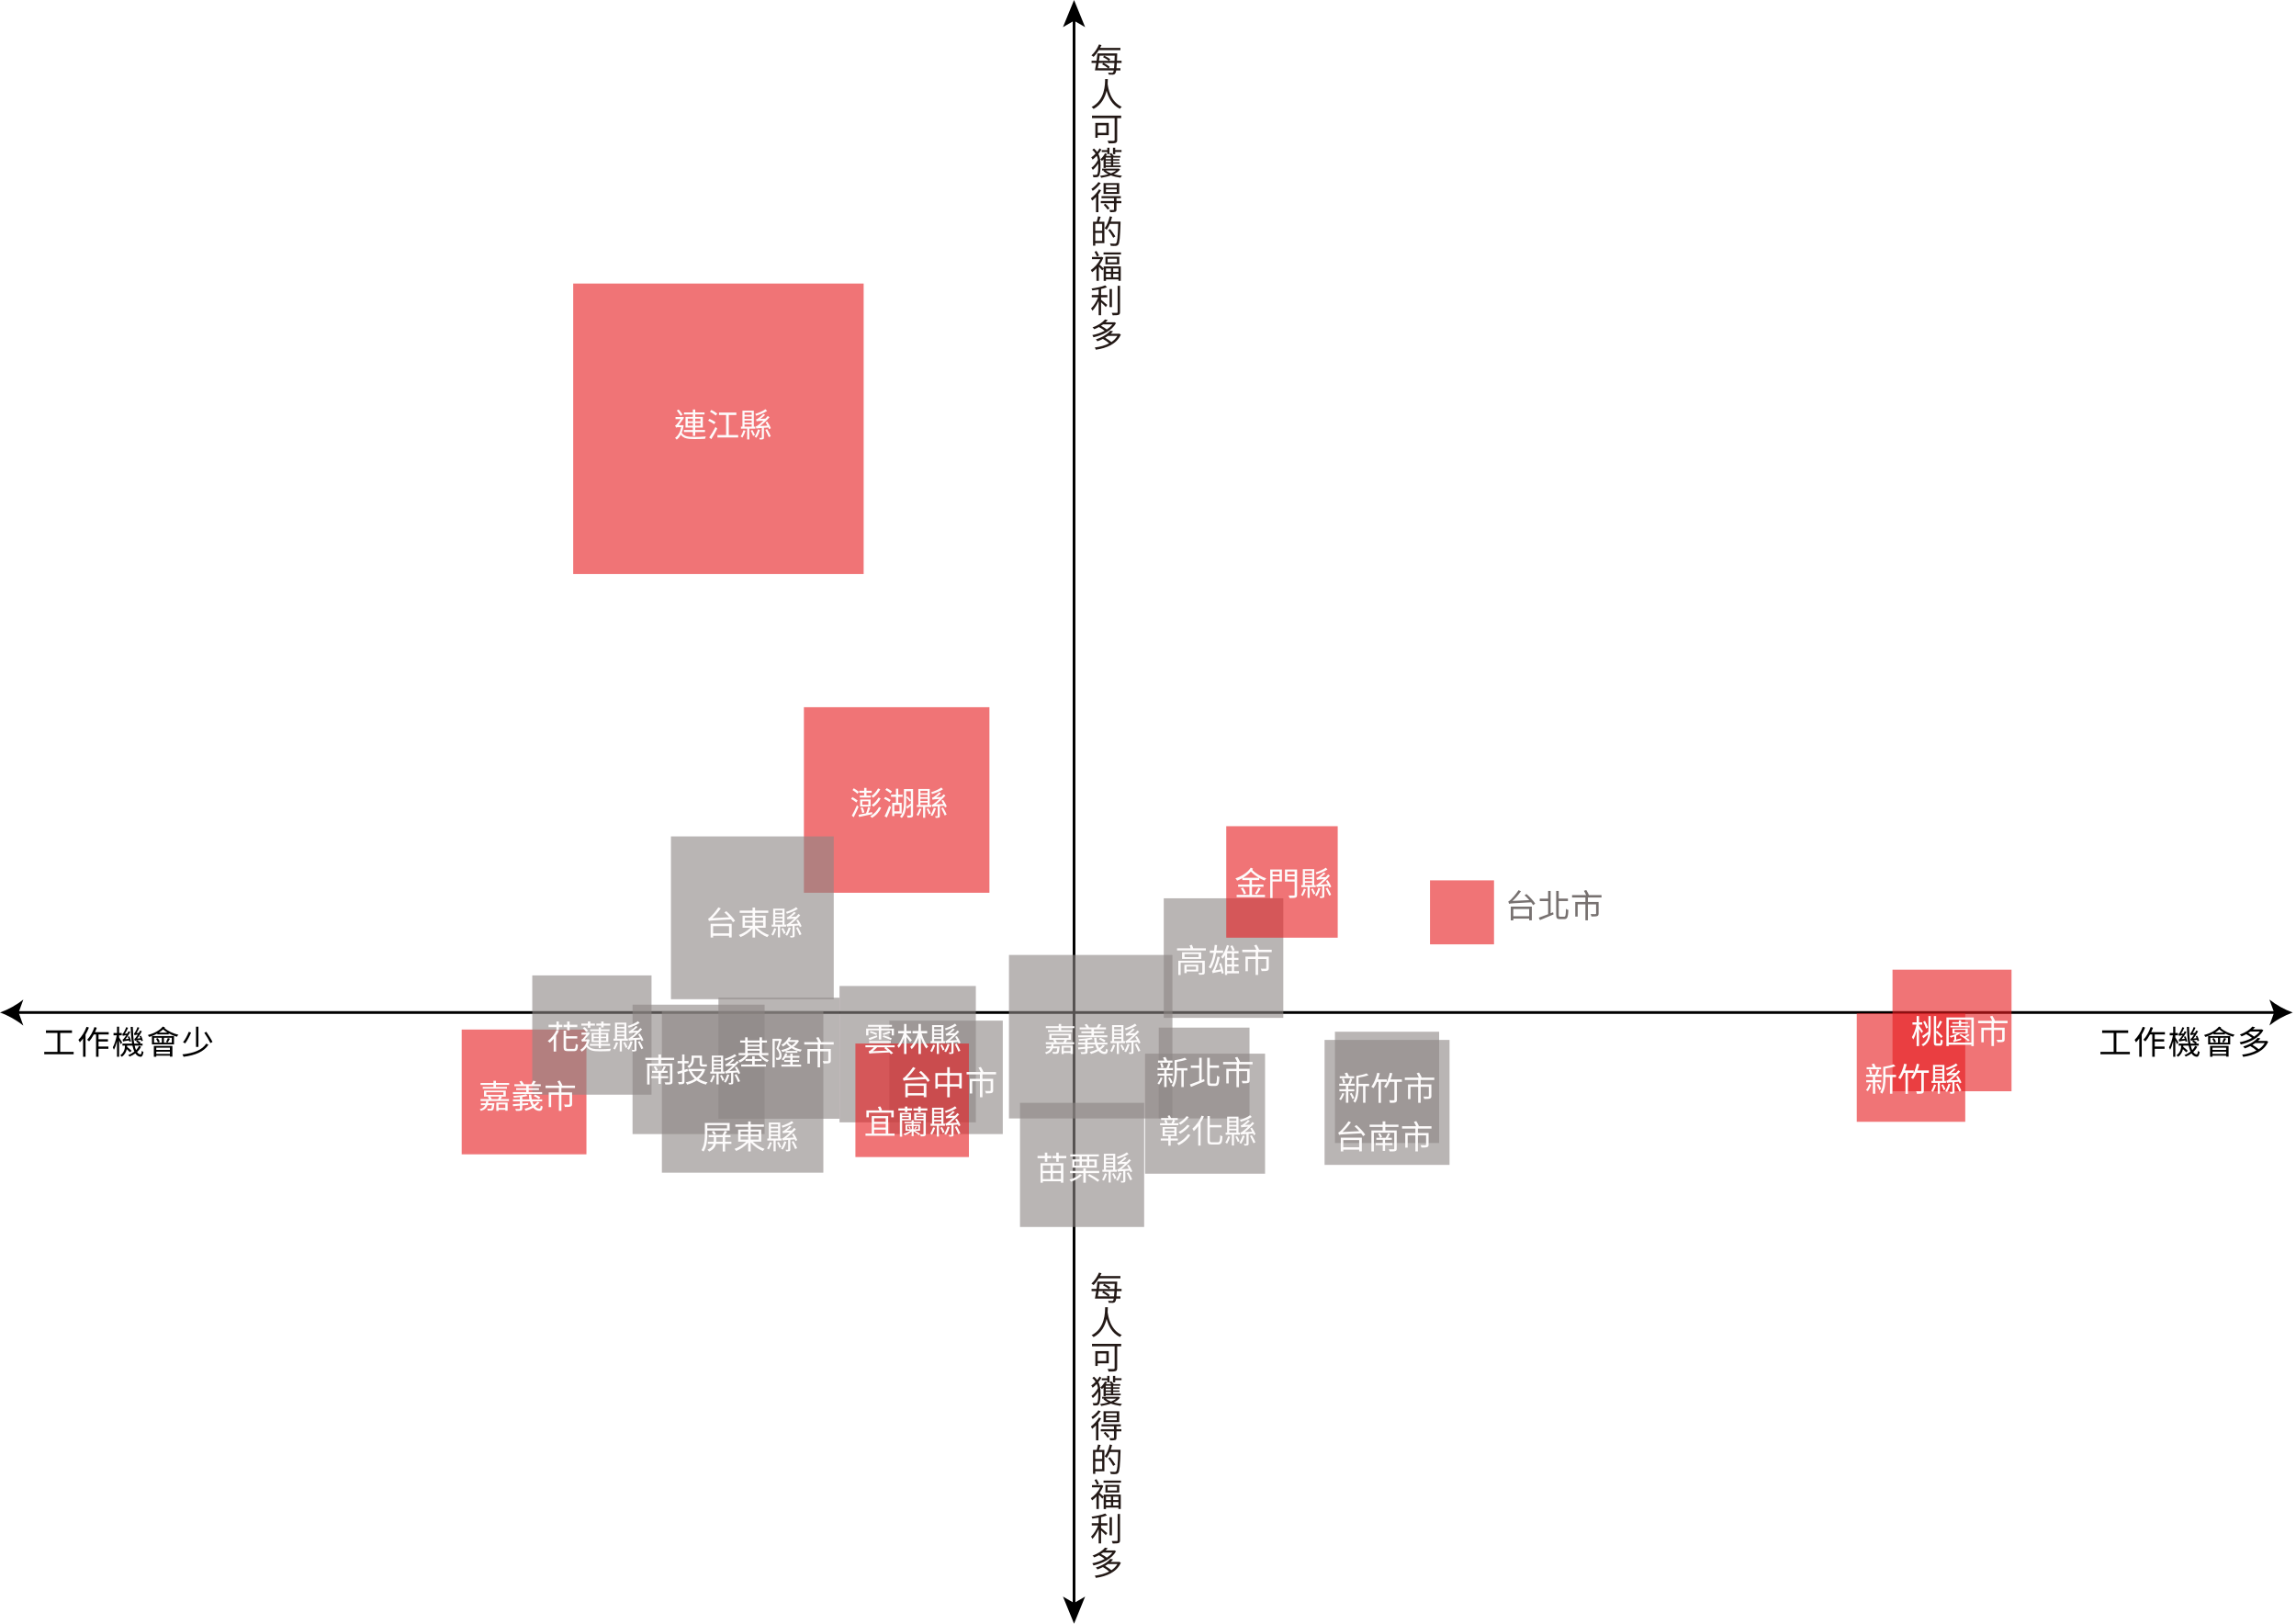
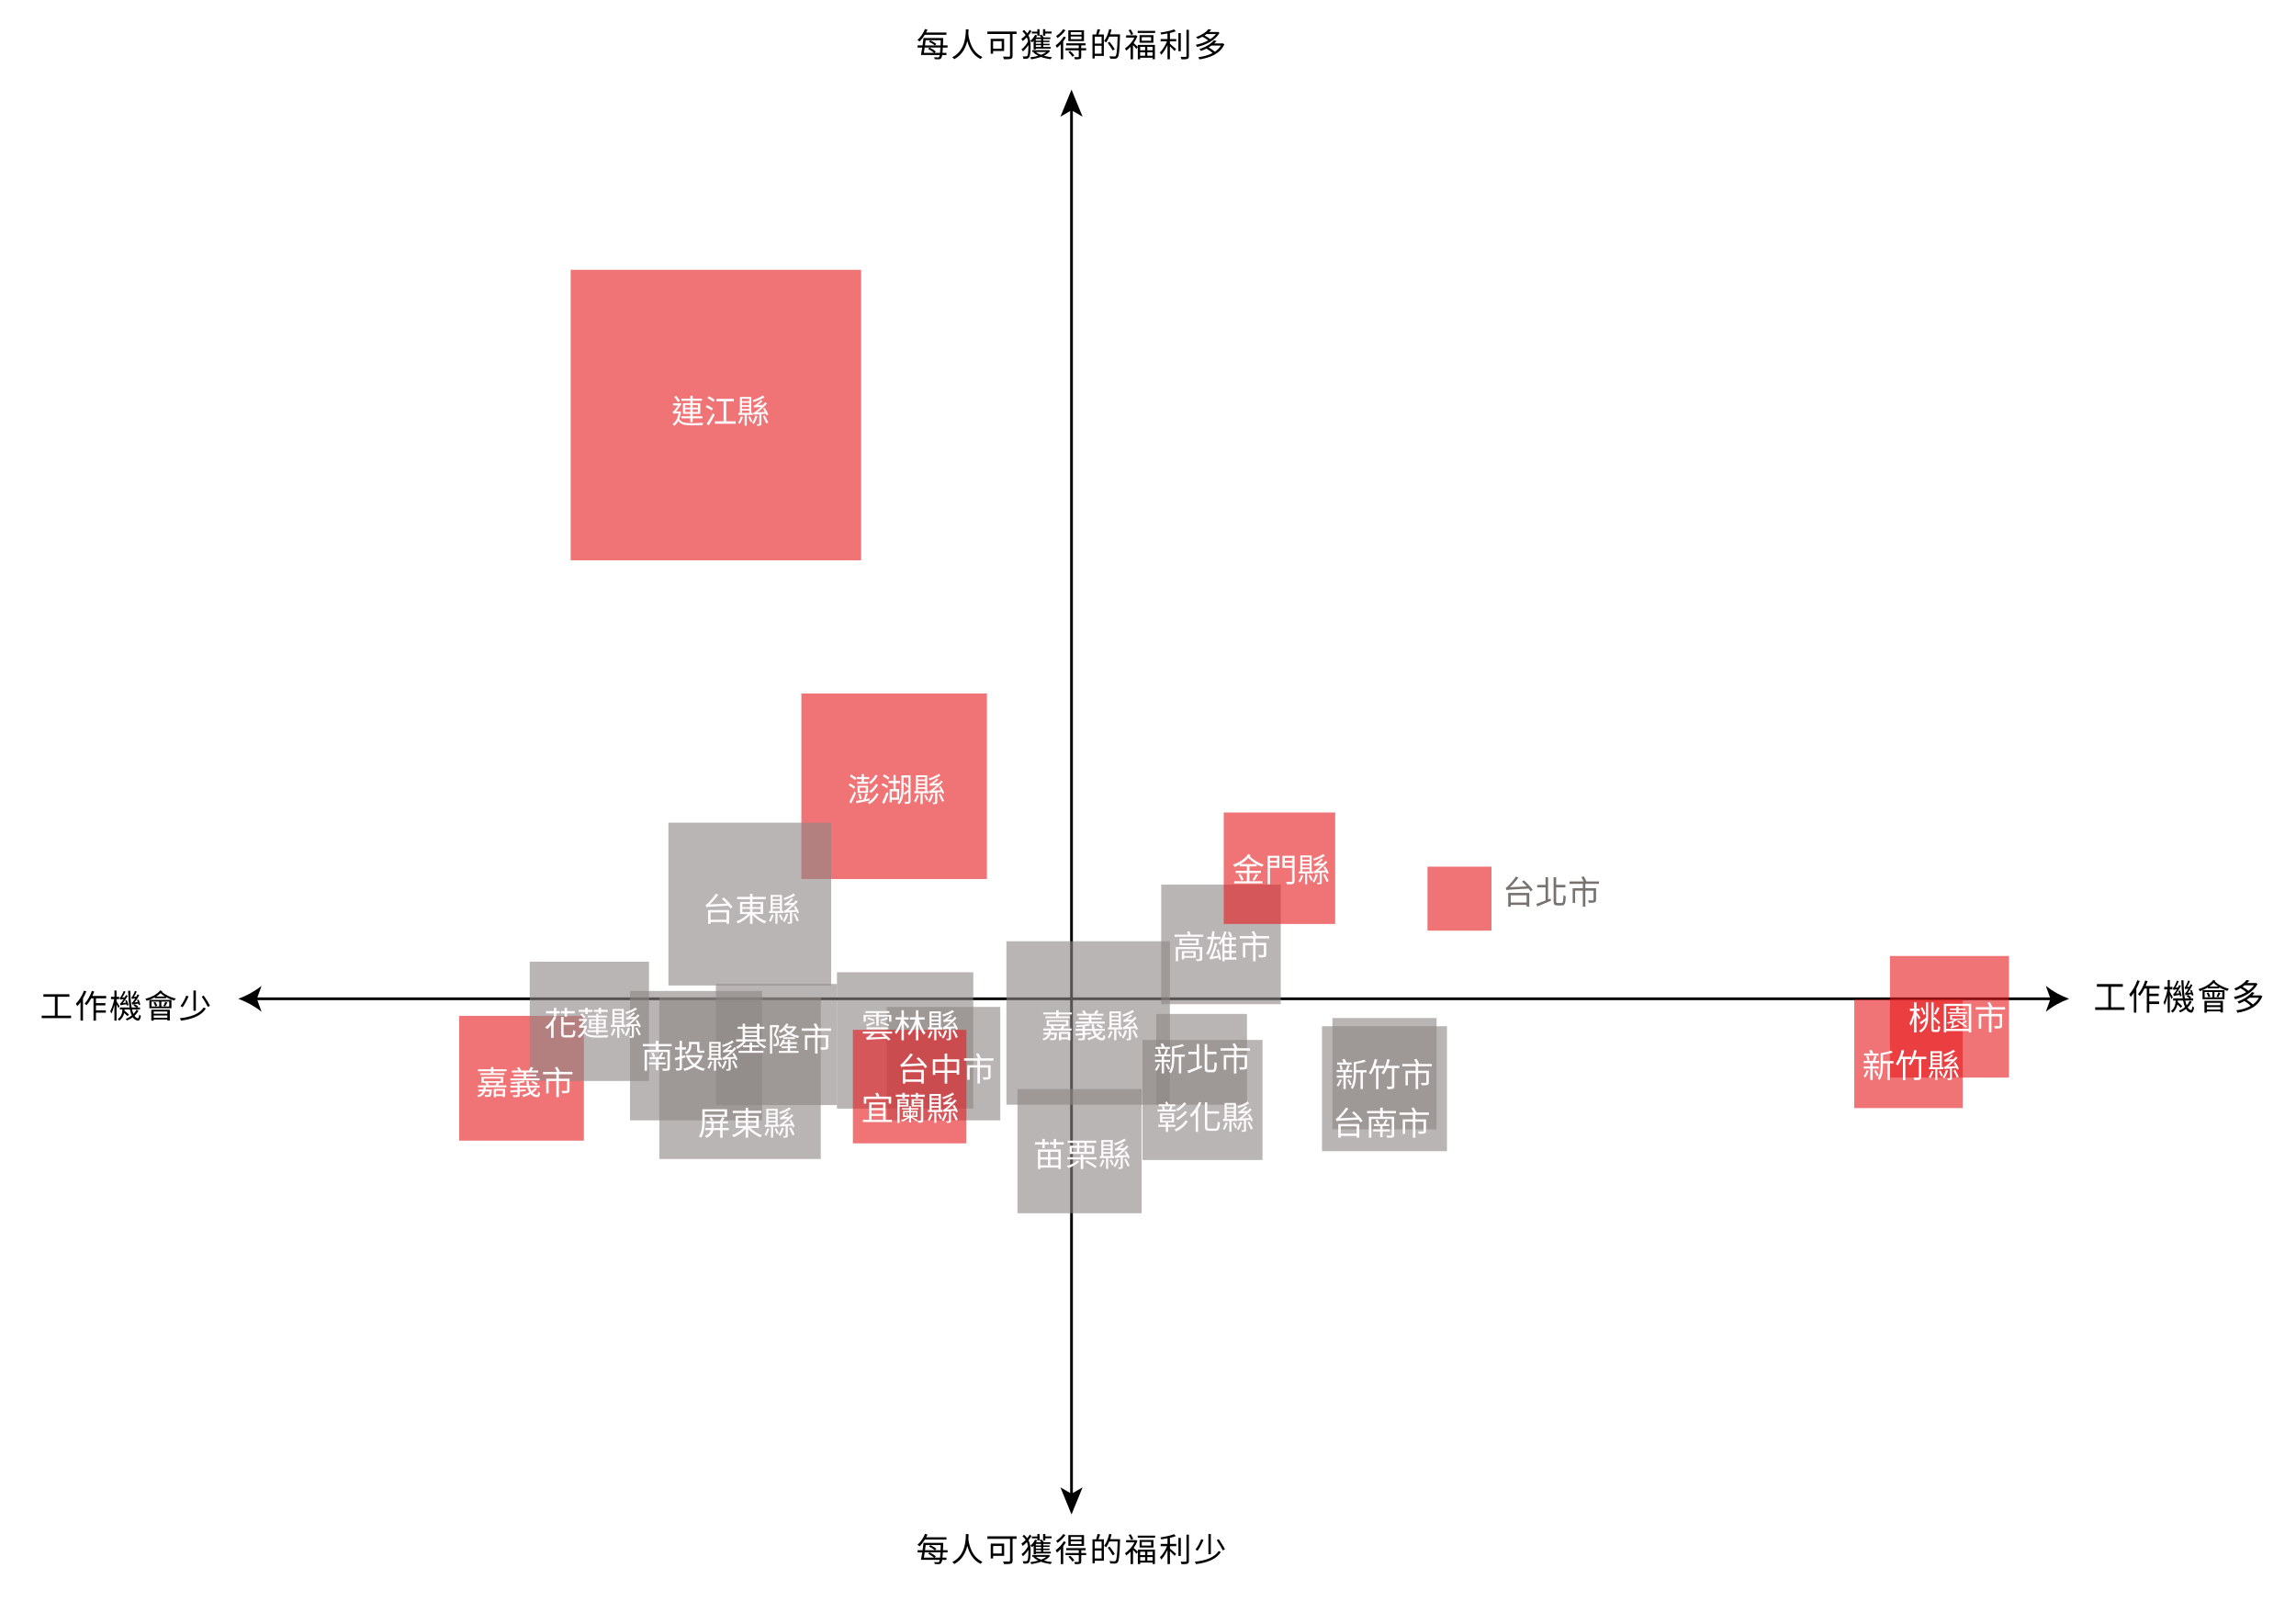
<svg xmlns="http://www.w3.org/2000/svg" viewBox="0 0 841.89 595.28">
  <defs>
-     <style>.cls-1{fill:none;stroke:#000;stroke-miterlimit:10;}.cls-2,.cls-6,.cls-7,.cls-8{font-size:12px;font-family:NotoSansCJKtc-Medium-B5pc-H, Noto Sans CJK TC;}.cls-2{letter-spacing:0.06em;}.cls-3{opacity:0.61;}.cls-4{fill:#e61b1f;}.cls-5{fill:#8d8685;}.cls-6{fill:#fdfbfb;}.cls-7{fill:#777170;}.cls-8{writing-mode:tb;text-orientation:upright;glyph-orientation-vertical:0deg;fill:#231916;letter-spacing:0.05em;}</style>
+     <style>.cls-1{fill:none;stroke:#000;stroke-miterlimit:10;}.cls-2{font-size:13px;letter-spacing:0.06em;}.cls-2,.cls-3,.cls-7,.cls-8{font-family:NotoSansCJKtc-Medium-B5pc-H, Noto Sans CJK TC;}.cls-3,.cls-7,.cls-8{font-size:12px;}.cls-3{letter-spacing:0.06em;}.cls-4{opacity:0.61;}.cls-5{fill:#e61b1f;}.cls-6{fill:#8d8685;}.cls-7{fill:#fdfbfb;}.cls-8{fill:#777170;}</style>
  </defs>
  <g id="縣市名">
-     <line class="cls-1" x1="6.04" y1="371.2" x2="834.66" y2="371.2" />
-     <path d="M0,371.2A30.22,30.22,0,0,1,8.55,376L6.83,371.2l1.72-4.75A30.2,30.2,0,0,1,0,371.2Z" />
-     <path d="M840.69,371.2a30.22,30.22,0,0,0-8.55,4.76l1.72-4.76-1.72-4.75A30.2,30.2,0,0,0,840.69,371.2Z" />
-     <line class="cls-1" x1="393.83" y1="7.06" x2="393.83" y2="588.22" />
-     <polygon points="393.83 0 389.76 9.95 393.83 7.59 397.89 9.95 393.83 0" />
-     <polygon points="393.83 595.28 389.76 585.33 393.83 587.69 397.89 585.33 393.83 595.28" />
-     <text class="cls-2" transform="translate(769.56 386.48)">工作機會多</text>
-     <text class="cls-2" transform="translate(15.6 386.48)">工作機會少</text>
-     <g class="cls-3">
-       <rect class="cls-4" x="210.18" y="103.95" width="106.5" height="106.5" />
+     <line class="cls-1" x1="93.4" y1="366.17" x2="752.66" y2="366.17" />
+     <path d="M87.36,366.17a30.22,30.22,0,0,1,8.55,4.76l-1.72-4.76,1.72-4.75A30.2,30.2,0,0,1,87.36,366.17Z" />
+     <path d="M758.7,366.17a30.22,30.22,0,0,0-8.55,4.76l1.72-4.76-1.72-4.75A30.2,30.2,0,0,0,758.7,366.17Z" />
+     <line class="cls-1" x1="392.9" y1="39.9" x2="392.9" y2="548.17" />
+     <polygon points="392.9 32.84 388.83 42.78 392.9 40.42 396.96 42.78 392.9 32.84" />
+     <polygon points="392.9 555.23 388.83 545.28 392.9 547.64 396.96 545.28 392.9 555.23" />
+     <text class="cls-2" transform="translate(767.63 370.22) scale(0.92 1)">工作機會多</text>
+     <text class="cls-3" transform="translate(14.66 373.22)">工作機會少</text>
+     <g class="cls-4">
+       <rect class="cls-5" x="209.25" y="98.92" width="106.5" height="106.5" />
    </g>
-     <g class="cls-3">
-       <rect class="cls-4" x="294.77" y="259.27" width="68.03" height="68.03" />
+     <g class="cls-4">
+       <rect class="cls-5" x="293.84" y="254.24" width="68.03" height="68.03" />
    </g>
-     <g class="cls-3">
-       <rect class="cls-5" x="246.02" y="306.64" width="59.69" height="59.69" />
+     <g class="cls-4">
+       <rect class="cls-6" x="245.09" y="301.61" width="59.69" height="59.69" />
    </g>
-     <g class="cls-3">
-       <rect class="cls-4" x="169.29" y="377.45" width="45.74" height="45.74" />
+     <g class="cls-4">
+       <rect class="cls-5" x="168.36" y="372.43" width="45.74" height="45.74" />
    </g>
-     <g class="cls-3">
-       <rect class="cls-5" x="195.17" y="357.6" width="43.73" height="43.73" />
+     <g class="cls-4">
+       <rect class="cls-6" x="194.24" y="352.57" width="43.73" height="43.73" />
    </g>
-     <g class="cls-3">
-       <rect class="cls-5" x="242.7" y="370.72" width="59.2" height="59.2" />
+     <g class="cls-4">
+       <rect class="cls-6" x="241.76" y="365.7" width="59.2" height="59.2" />
    </g>
-     <g class="cls-3">
-       <rect class="cls-5" x="231.94" y="368.33" width="48.43" height="47.44" />
+     <g class="cls-4">
+       <rect class="cls-6" x="231.01" y="363.3" width="48.43" height="47.44" />
    </g>
-     <g class="cls-3">
-       <rect class="cls-5" x="263.43" y="365.76" width="44.39" height="44.39" />
+     <g class="cls-4">
+       <rect class="cls-6" x="262.5" y="360.74" width="44.39" height="44.39" />
    </g>
-     <g class="cls-3">
-       <rect class="cls-5" x="307.83" y="361.48" width="49.99" height="49.99" />
+     <g class="cls-4">
+       <rect class="cls-6" x="306.89" y="356.45" width="49.99" height="49.99" />
    </g>
-     <g class="cls-3">
-       <rect class="cls-5" x="326.11" y="374.18" width="41.59" height="41.59" />
+     <g class="cls-4">
+       <rect class="cls-6" x="325.18" y="369.15" width="41.59" height="41.59" />
    </g>
-     <g class="cls-3">
-       <rect class="cls-4" x="313.66" y="382.57" width="41.62" height="41.62" />
+     <g class="cls-4">
+       <rect class="cls-5" x="312.73" y="377.55" width="41.62" height="41.62" />
    </g>
-     <g class="cls-3">
-       <rect class="cls-5" x="426.72" y="329.33" width="43.84" height="43.84" />
+     <g class="cls-4">
+       <rect class="cls-6" x="425.79" y="324.31" width="43.84" height="43.84" />
    </g>
-     <g class="cls-3">
-       <rect class="cls-4" x="449.64" y="302.9" width="40.87" height="40.87" />
+     <g class="cls-4">
+       <rect class="cls-5" x="448.71" y="297.87" width="40.87" height="40.87" />
    </g>
-     <g class="cls-3">
-       <rect class="cls-4" x="524.36" y="322.75" width="23.46" height="23.46" />
+     <g class="cls-4">
+       <rect class="cls-5" x="523.43" y="317.73" width="23.46" height="23.46" />
    </g>
-     <g class="cls-3">
-       <rect class="cls-5" x="485.69" y="381.25" width="45.82" height="45.82" />
+     <g class="cls-4">
+       <rect class="cls-6" x="484.75" y="376.23" width="45.82" height="45.82" />
    </g>
-     <g class="cls-3">
-       <rect class="cls-5" x="489.49" y="378.25" width="38.21" height="40.8" />
+     <g class="cls-4">
+       <rect class="cls-6" x="488.56" y="373.22" width="38.21" height="40.8" />
    </g>
-     <g class="cls-3">
-       <rect class="cls-4" x="693.94" y="355.5" width="43.64" height="44.57" />
+     <g class="cls-4">
+       <rect class="cls-5" x="693" y="350.48" width="43.64" height="44.57" />
    </g>
-     <g class="cls-3">
-       <rect class="cls-4" x="680.83" y="371.49" width="39.78" height="39.78" />
+     <g class="cls-4">
+       <rect class="cls-5" x="679.9" y="366.46" width="39.78" height="39.78" />
    </g>
-     <g class="cls-3">
-       <rect class="cls-5" x="369.96" y="350.1" width="59.94" height="59.94" />
+     <g class="cls-4">
+       <rect class="cls-6" x="369.03" y="345.07" width="59.94" height="59.94" />
    </g>
-     <g class="cls-3">
-       <rect class="cls-5" x="419.86" y="386.29" width="44.01" height="44.01" />
+     <g class="cls-4">
+       <rect class="cls-6" x="418.93" y="381.26" width="44.01" height="44.01" />
    </g>
-     <g class="cls-3">
-       <rect class="cls-5" x="424.88" y="376.74" width="33.29" height="33.29" />
+     <g class="cls-4">
+       <rect class="cls-6" x="423.95" y="371.72" width="33.29" height="33.29" />
    </g>
-     <g class="cls-3">
-       <rect class="cls-5" x="374.01" y="404.31" width="45.52" height="45.52" />
+     <g class="cls-4">
+       <rect class="cls-6" x="373.08" y="399.28" width="45.52" height="45.52" />
    </g>
-     <text class="cls-6" transform="translate(247.16 160.2)">連江縣</text>
-     <text class="cls-6" transform="translate(311.66 298.9)">澎湖縣</text>
-     <text class="cls-6" transform="translate(258.43 342.77)">台東縣</text>
-     <text class="cls-6" transform="translate(175.43 406.31)">嘉義市</text>
-     <text class="cls-6" transform="translate(200.43 384.57)">花蓮縣</text>
-     <text class="cls-6" transform="translate(235.91 396.65)">南投縣</text>
-     <text class="cls-6" transform="translate(270.29 390.38)">基隆市</text>
-     <text class="cls-6" transform="translate(256.83 421.19)">屏東縣</text>
-     <text class="cls-6" transform="translate(316.69 385.48)">雲林縣</text>
-     <text class="cls-6" transform="translate(316.69 415.77)">宜蘭縣</text>
-     <text class="cls-6" transform="translate(329.82 401.33)">台中市</text>
-     <text class="cls-6" transform="translate(382.69 385.48)">嘉義縣</text>
-     <text class="cls-6" transform="translate(379.69 432.64)">苗栗縣</text>
-     <text class="cls-6" transform="translate(452.64 328.29)">金門縣</text>
-     <text class="cls-6" transform="translate(430.9 356.5)">高雄市</text>
-     <text class="cls-6" transform="translate(423.88 397.64)">新北市</text>
-     <text class="cls-6" transform="translate(424.88 419.05)">彰化縣</text>
-     <text class="cls-6" transform="translate(490.51 403.38)">新竹市</text>
-     <text class="cls-6" transform="translate(489.49 421.19)">台南市</text>
-     <text class="cls-6" transform="translate(700.72 382.57)">桃園市</text>
-     <text class="cls-6" transform="translate(683.72 400.07)">新竹縣</text>
-     <text class="cls-7" transform="translate(551.83 336.48)">台北市</text>
-     <text class="cls-8" transform="translate(405.74 15.87)">每人可獲得的福利多</text>
-     <text class="cls-8" transform="translate(405.74 466.14)">每人可獲得的福利多</text>
+     <text class="cls-7" transform="translate(246.23 155.17)">連江縣</text>
+     <text class="cls-7" transform="translate(310.73 293.87)">澎湖縣</text>
+     <text class="cls-7" transform="translate(257.5 337.75)">台東縣</text>
+     <text class="cls-7" transform="translate(174.5 401.28)">嘉義市</text>
+     <text class="cls-7" transform="translate(199.5 379.55)">花蓮縣</text>
+     <text class="cls-7" transform="translate(234.98 391.62)">南投縣</text>
+     <text class="cls-7" transform="translate(269.36 385.35)">基隆市</text>
+     <text class="cls-7" transform="translate(255.9 416.16)">屏東縣</text>
+     <text class="cls-7" transform="translate(315.75 380.45)">雲林縣</text>
+     <text class="cls-7" transform="translate(315.75 410.74)">宜蘭縣</text>
+     <text class="cls-7" transform="translate(328.89 396.31)">台中市</text>
+     <text class="cls-7" transform="translate(381.75 380.45)">嘉義縣</text>
+     <text class="cls-7" transform="translate(378.75 427.62)">苗栗縣</text>
+     <text class="cls-7" transform="translate(451.71 323.27)">金門縣</text>
+     <text class="cls-7" transform="translate(429.97 351.48)">高雄市</text>
+     <text class="cls-7" transform="translate(422.95 392.62)">新北市</text>
+     <text class="cls-7" transform="translate(423.95 414.02)">彰化縣</text>
+     <text class="cls-7" transform="translate(489.58 398.36)">新竹市</text>
+     <text class="cls-7" transform="translate(488.56 416.16)">台南市</text>
+     <text class="cls-7" transform="translate(699.79 377.55)">桃園市</text>
+     <text class="cls-7" transform="translate(682.79 395.04)">新竹縣</text>
+     <text class="cls-8" transform="translate(550.89 331.46)">台北市</text>
+     <text class="cls-3" transform="translate(335.94 20.79)">每人可獲得的福利多</text>
+     <text class="cls-3" transform="translate(335.95 572.48)">每人可獲得的福利少</text>
  </g>
</svg>
